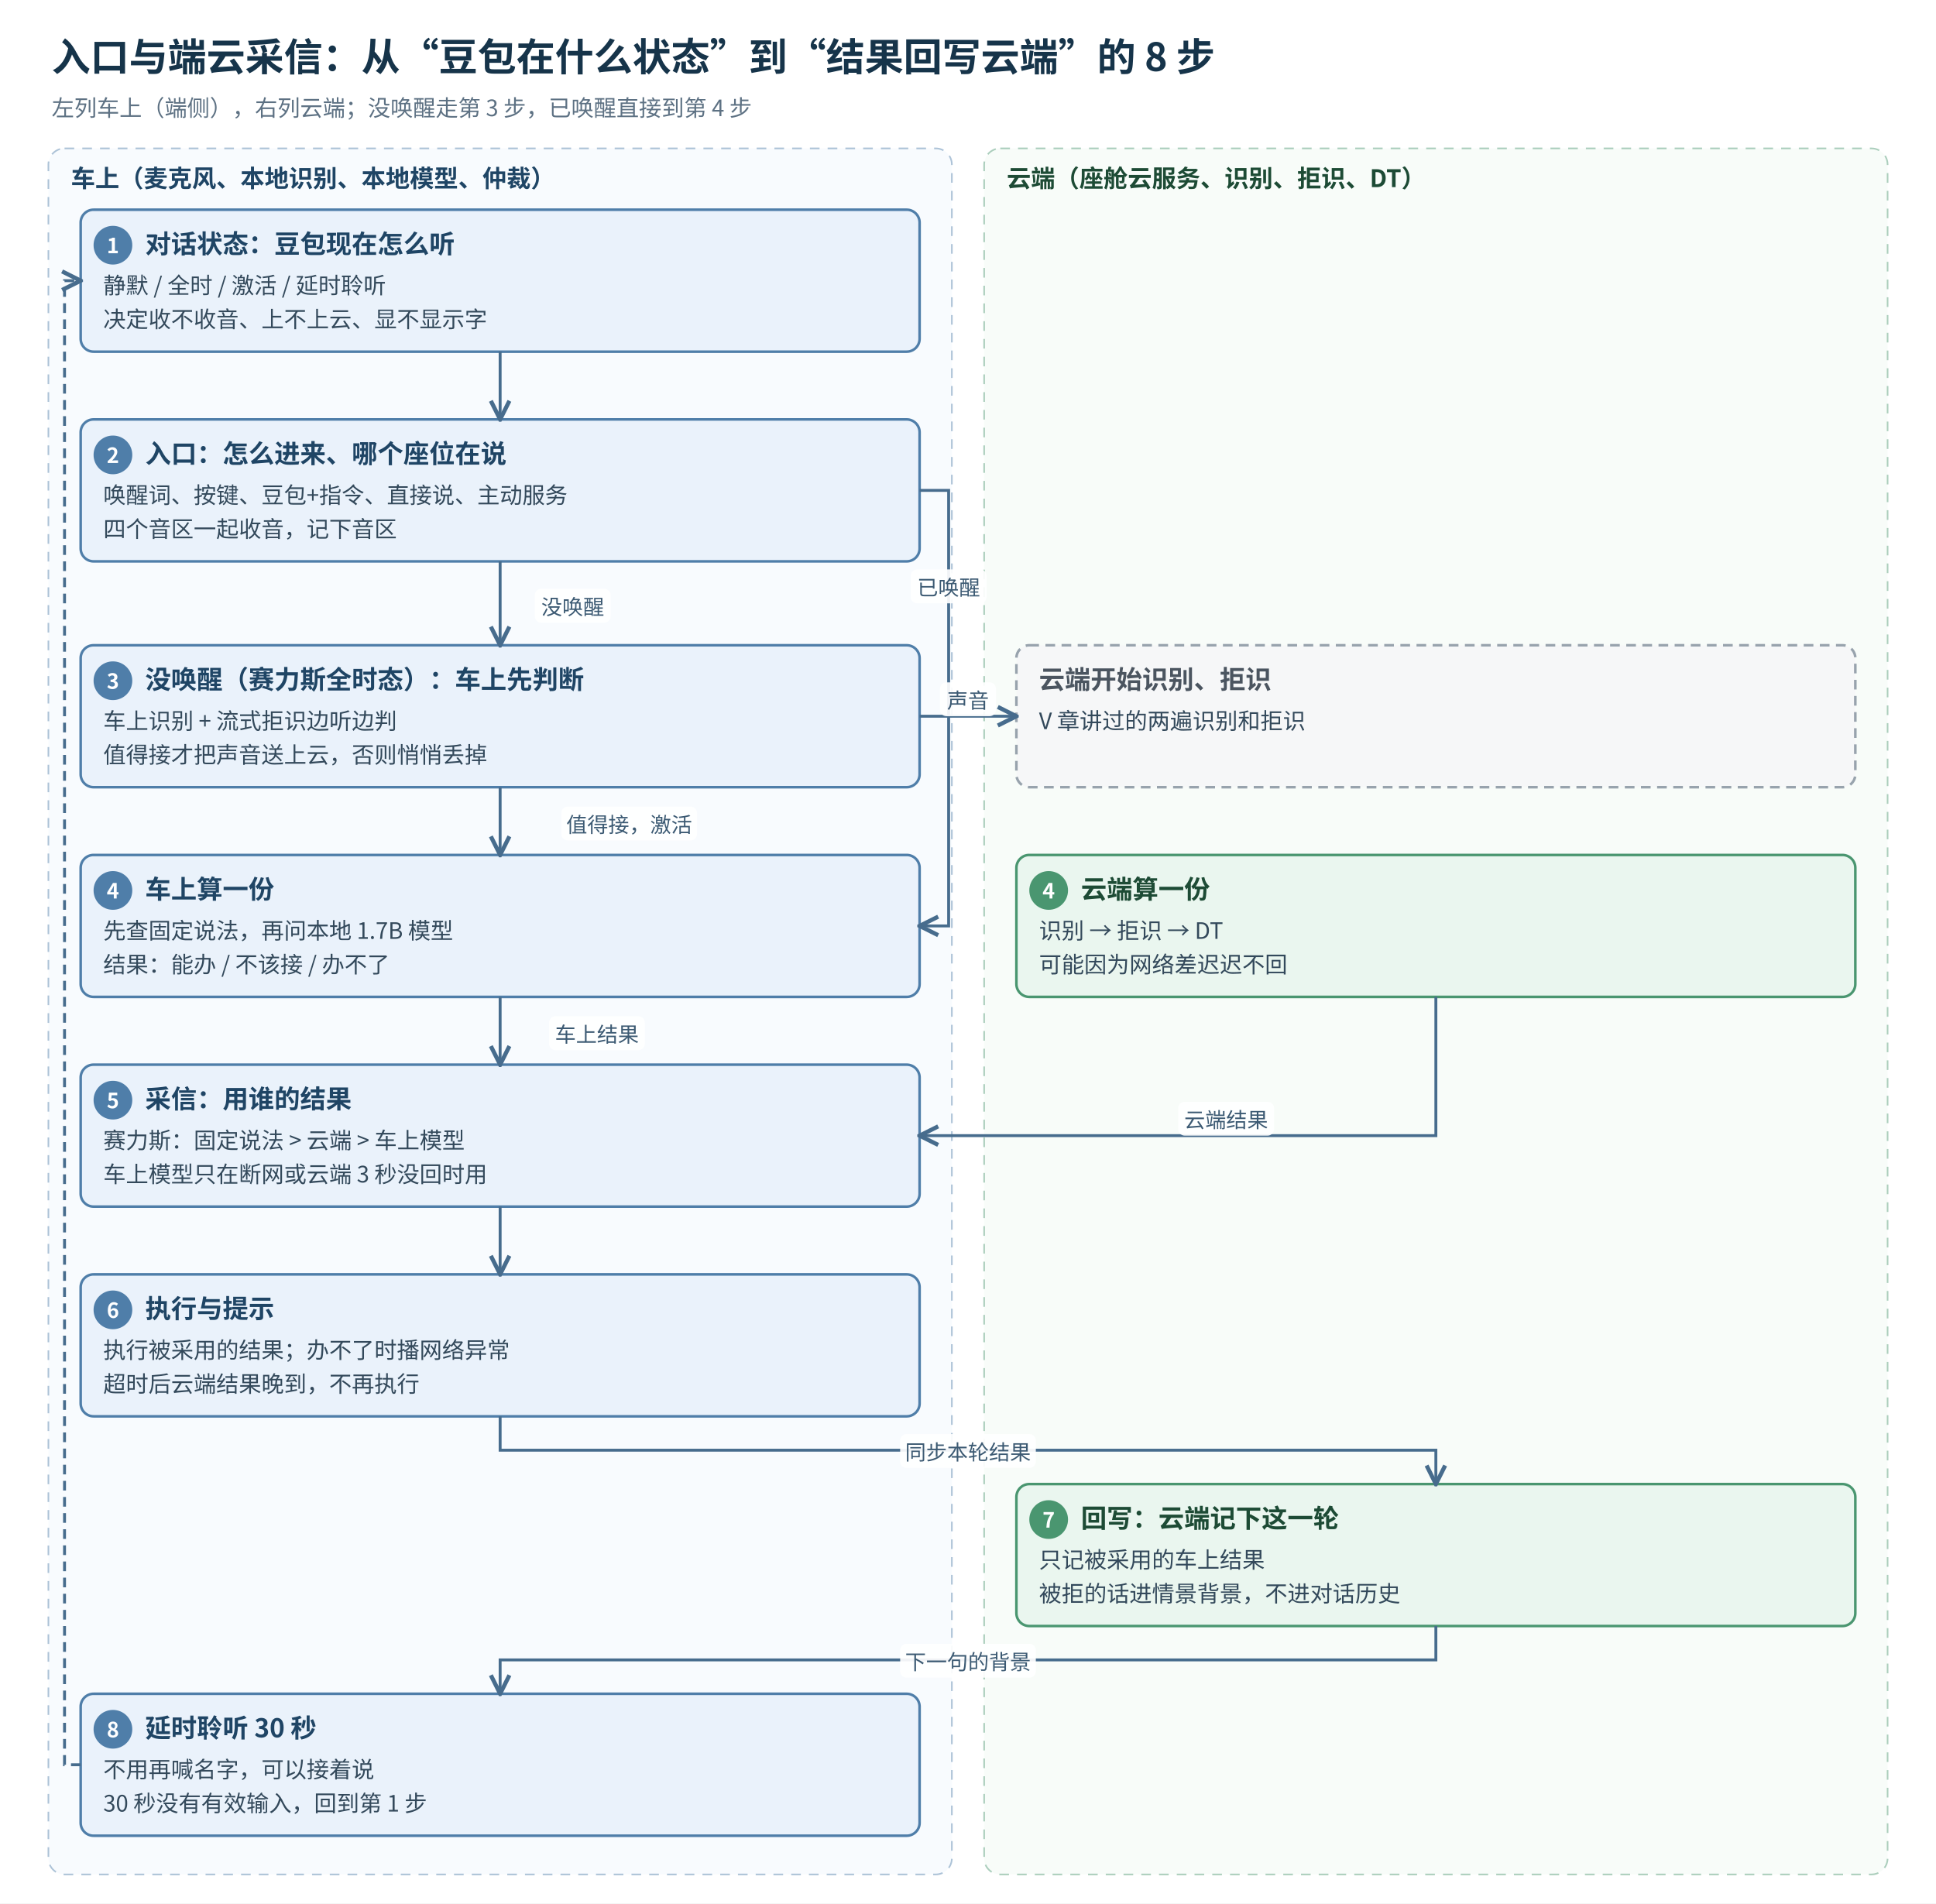
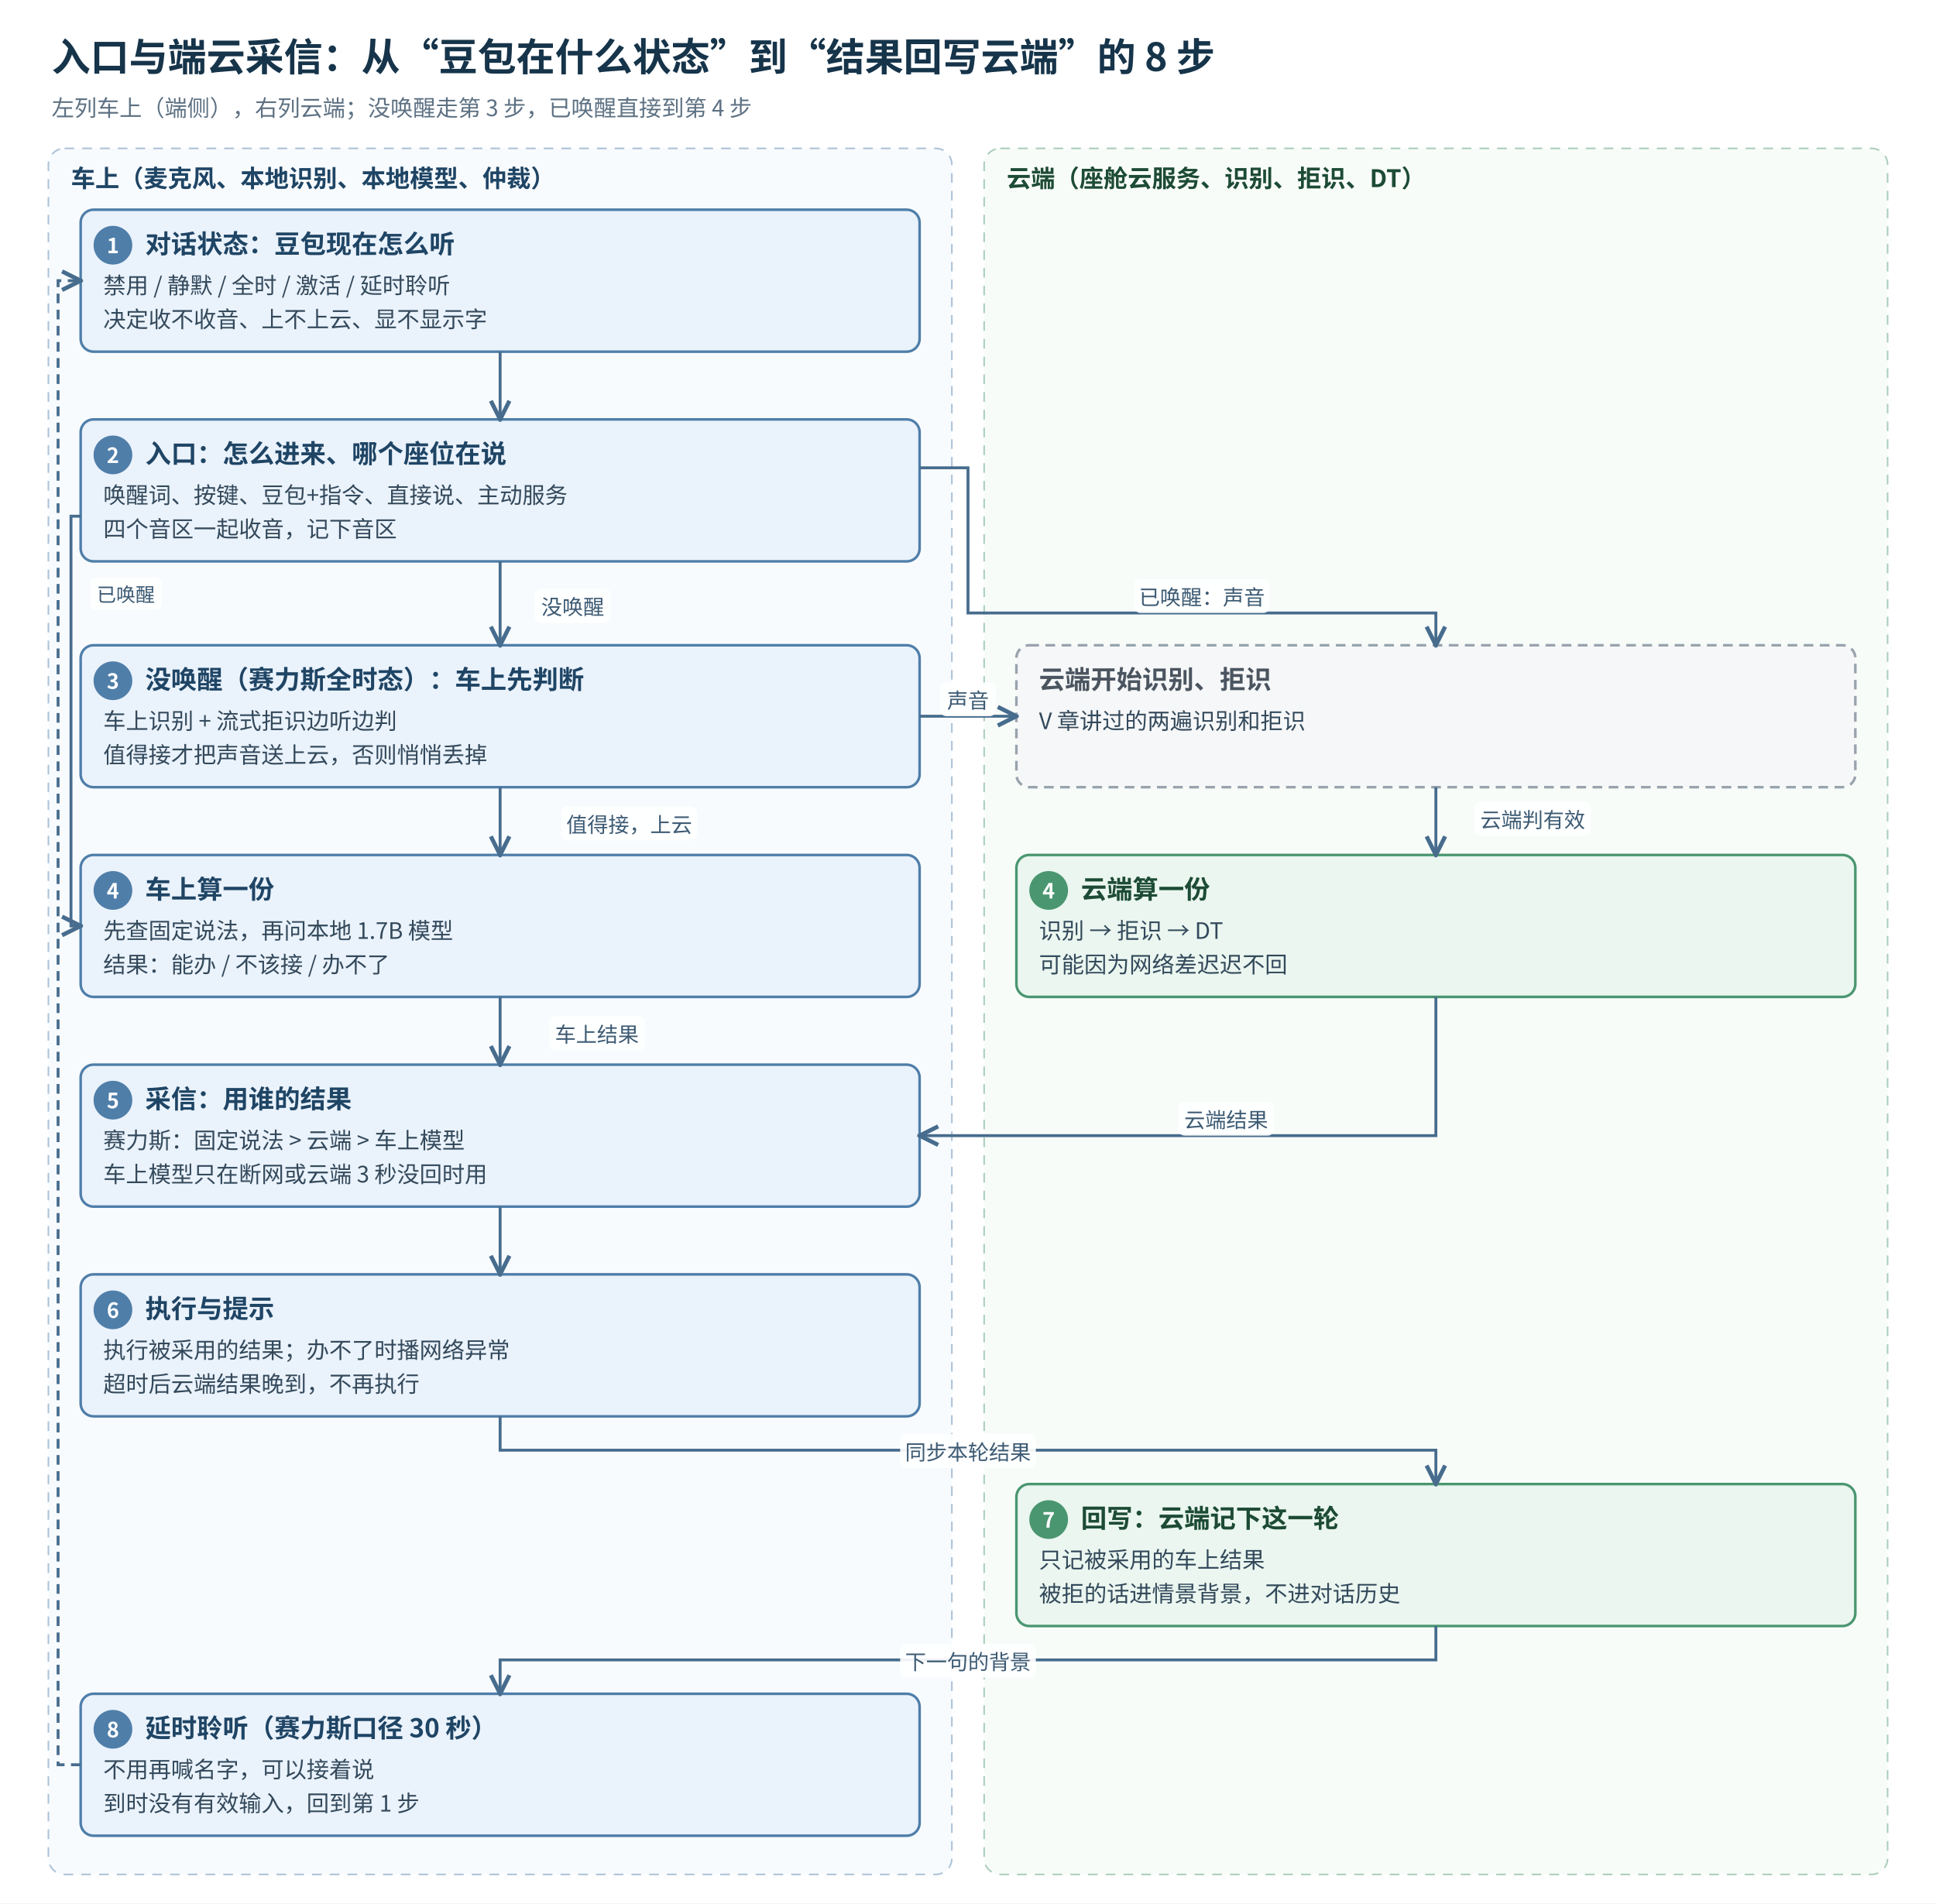
<svg xmlns="http://www.w3.org/2000/svg" width="1200" height="1180" viewBox="0 0 1200 1180" role="img" aria-label="入口与端云采信：从“豆包在什么状态”到“结果回写云端”的 8 步">
  <defs>
    <marker id="arr" viewBox="0 0 10 10" refX="9" refY="5" markerWidth="8" markerHeight="8" orient="auto-start-reverse">
      <path d="M1 1L9 5L1 9" fill="none" stroke="#476c8d" stroke-width="1.8" />
    </marker>
  </defs>
  <g font-family="PingFang SC,Microsoft YaHei,Noto Sans CJK SC,Arial,sans-serif">
    <rect width="1200" height="1180" fill="#ffffff" />
    <text x="32" y="44" font-size="24" fill="#16344a" font-weight="650" text-anchor="start">入口与端云采信：从“豆包在什么状态”到“结果回写云端”的 8 步</text>
    <text x="32" y="72" font-size="14" fill="#5d7183" font-weight="400" text-anchor="start">左列车上（端侧），右列云端；没唤醒走第 3 步，已唤醒直接到第 4 步</text>
    <rect x="30" y="92" width="560" height="1070" rx="10" fill="#eaf2fb" fill-opacity=".35" stroke="#4f7ea9" stroke-opacity=".45" stroke-dasharray="6 5" />
    <text x="44" y="116" font-size="15" fill="#1f4565" font-weight="650" text-anchor="start">车上（麦克风、本地识别、本地模型、仲裁）</text>
    <rect x="610" y="92" width="560" height="1070" rx="10" fill="#eaf6ef" fill-opacity=".35" stroke="#4a9670" stroke-opacity=".45" stroke-dasharray="6 5" />
    <text x="624" y="116" font-size="15" fill="#1d4b35" font-weight="650" text-anchor="start">云端（座舱云服务、识别、拒识、DT）</text>
    <rect x="50" y="130" width="520" height="88" rx="8" fill="#eaf2fb" stroke="#4f7ea9" stroke-width="1.6" />
    <circle cx="70" cy="152" r="12" fill="#4f7ea9" />
    <text x="70" y="157" font-size="13" fill="#fff" font-weight="700" text-anchor="middle">1</text>
    <text x="90" y="157" font-size="16" fill="#1f4565" font-weight="650" text-anchor="start">对话状态：豆包现在怎么听</text>
-     <text x="64" y="182" font-size="14" fill="#33495b" font-weight="400" text-anchor="start">静默 / 全时 / 激活 / 延时聆听</text>
+     <text x="64" y="182" font-size="14" fill="#33495b" font-weight="400" text-anchor="start">禁用 / 静默 / 全时 / 激活 / 延时聆听</text>
    <text x="64" y="203" font-size="14" fill="#33495b" font-weight="400" text-anchor="start">决定收不收音、上不上云、显不显示字</text>
    <rect x="50" y="260" width="520" height="88" rx="8" fill="#eaf2fb" stroke="#4f7ea9" stroke-width="1.6" />
    <circle cx="70" cy="282" r="12" fill="#4f7ea9" />
    <text x="70" y="287" font-size="13" fill="#fff" font-weight="700" text-anchor="middle">2</text>
    <text x="90" y="287" font-size="16" fill="#1f4565" font-weight="650" text-anchor="start">入口：怎么进来、哪个座位在说</text>
    <text x="64" y="312" font-size="14" fill="#33495b" font-weight="400" text-anchor="start">唤醒词、按键、豆包+指令、直接说、主动服务</text>
    <text x="64" y="333" font-size="14" fill="#33495b" font-weight="400" text-anchor="start">四个音区一起收音，记下音区</text>
    <rect x="50" y="400" width="520" height="88" rx="8" fill="#eaf2fb" stroke="#4f7ea9" stroke-width="1.6" />
    <circle cx="70" cy="422" r="12" fill="#4f7ea9" />
    <text x="70" y="427" font-size="13" fill="#fff" font-weight="700" text-anchor="middle">3</text>
    <text x="90" y="427" font-size="16" fill="#1f4565" font-weight="650" text-anchor="start">没唤醒（赛力斯全时态）：车上先判断</text>
    <text x="64" y="452" font-size="14" fill="#33495b" font-weight="400" text-anchor="start">车上识别 + 流式拒识边听边判</text>
    <text x="64" y="473" font-size="14" fill="#33495b" font-weight="400" text-anchor="start">值得接才把声音送上云，否则悄悄丢掉</text>
    <rect x="630" y="400" width="520" height="88" rx="8" fill="#f6f7f8" stroke="#98a3ad" stroke-width="1.6" stroke-dasharray="6 4" />
    <text x="644" y="427" font-size="16" fill="#4b5560" font-weight="650" text-anchor="start">云端开始识别、拒识</text>
    <text x="644" y="452" font-size="14" fill="#33495b" font-weight="400" text-anchor="start">V 章讲过的两遍识别和拒识</text>
    <rect x="50" y="530" width="520" height="88" rx="8" fill="#eaf2fb" stroke="#4f7ea9" stroke-width="1.6" />
    <circle cx="70" cy="552" r="12" fill="#4f7ea9" />
    <text x="70" y="557" font-size="13" fill="#fff" font-weight="700" text-anchor="middle">4</text>
    <text x="90" y="557" font-size="16" fill="#1f4565" font-weight="650" text-anchor="start">车上算一份</text>
    <text x="64" y="582" font-size="14" fill="#33495b" font-weight="400" text-anchor="start">先查固定说法，再问本地 1.7B 模型</text>
    <text x="64" y="603" font-size="14" fill="#33495b" font-weight="400" text-anchor="start">结果：能办 / 不该接 / 办不了</text>
    <rect x="630" y="530" width="520" height="88" rx="8" fill="#eaf6ef" stroke="#4a9670" stroke-width="1.6" />
    <circle cx="650" cy="552" r="12" fill="#4a9670" />
    <text x="650" y="557" font-size="13" fill="#fff" font-weight="700" text-anchor="middle">4</text>
    <text x="670" y="557" font-size="16" fill="#1d4b35" font-weight="650" text-anchor="start">云端算一份</text>
    <text x="644" y="582" font-size="14" fill="#33495b" font-weight="400" text-anchor="start">识别 → 拒识 → DT</text>
    <text x="644" y="603" font-size="14" fill="#33495b" font-weight="400" text-anchor="start">可能因为网络差迟迟不回</text>
    <rect x="50" y="660" width="520" height="88" rx="8" fill="#eaf2fb" stroke="#4f7ea9" stroke-width="1.6" />
    <circle cx="70" cy="682" r="12" fill="#4f7ea9" />
    <text x="70" y="687" font-size="13" fill="#fff" font-weight="700" text-anchor="middle">5</text>
    <text x="90" y="687" font-size="16" fill="#1f4565" font-weight="650" text-anchor="start">采信：用谁的结果</text>
    <text x="64" y="712" font-size="14" fill="#33495b" font-weight="400" text-anchor="start">赛力斯：固定说法 &gt; 云端 &gt; 车上模型</text>
    <text x="64" y="733" font-size="14" fill="#33495b" font-weight="400" text-anchor="start">车上模型只在断网或云端 3 秒没回时用</text>
    <rect x="50" y="790" width="520" height="88" rx="8" fill="#eaf2fb" stroke="#4f7ea9" stroke-width="1.6" />
    <circle cx="70" cy="812" r="12" fill="#4f7ea9" />
    <text x="70" y="817" font-size="13" fill="#fff" font-weight="700" text-anchor="middle">6</text>
    <text x="90" y="817" font-size="16" fill="#1f4565" font-weight="650" text-anchor="start">执行与提示</text>
    <text x="64" y="842" font-size="14" fill="#33495b" font-weight="400" text-anchor="start">执行被采用的结果；办不了时播网络异常</text>
    <text x="64" y="863" font-size="14" fill="#33495b" font-weight="400" text-anchor="start">超时后云端结果晚到，不再执行</text>
    <rect x="630" y="920" width="520" height="88" rx="8" fill="#eaf6ef" stroke="#4a9670" stroke-width="1.6" />
    <circle cx="650" cy="942" r="12" fill="#4a9670" />
    <text x="650" y="947" font-size="13" fill="#fff" font-weight="700" text-anchor="middle">7</text>
    <text x="670" y="947" font-size="16" fill="#1d4b35" font-weight="650" text-anchor="start">回写：云端记下这一轮</text>
    <text x="644" y="972" font-size="14" fill="#33495b" font-weight="400" text-anchor="start">只记被采用的车上结果</text>
    <text x="644" y="993" font-size="14" fill="#33495b" font-weight="400" text-anchor="start">被拒的话进情景背景，不进对话历史</text>
    <rect x="50" y="1050" width="520" height="88" rx="8" fill="#eaf2fb" stroke="#4f7ea9" stroke-width="1.6" />
    <circle cx="70" cy="1072" r="12" fill="#4f7ea9" />
    <text x="70" y="1077" font-size="13" fill="#fff" font-weight="700" text-anchor="middle">8</text>
-     <text x="90" y="1077" font-size="16" fill="#1f4565" font-weight="650" text-anchor="start">延时聆听 30 秒</text>
+     <text x="90" y="1077" font-size="16" fill="#1f4565" font-weight="650" text-anchor="start">延时聆听（赛力斯口径 30 秒）</text>
    <text x="64" y="1102" font-size="14" fill="#33495b" font-weight="400" text-anchor="start">不用再喊名字，可以接着说</text>
-     <text x="64" y="1123" font-size="14" fill="#33495b" font-weight="400" text-anchor="start">30 秒没有有效输入，回到第 1 步</text>
+     <text x="64" y="1123" font-size="14" fill="#33495b" font-weight="400" text-anchor="start">到时没有有效输入，回到第 1 步</text>
    <path d="M310,218 L310,260" fill="none" stroke="#476c8d" stroke-width="1.8" marker-end="url(#arr)" />
    <path d="M310,348 L310,400" fill="none" stroke="#476c8d" stroke-width="1.8" marker-end="url(#arr)" />
    <rect x="331.475" y="365" width="47.05" height="21" rx="4" fill="#ffffff" fill-opacity=".92" />
    <text x="355" y="381" font-size="13" fill="#3c5a73" font-weight="500" text-anchor="middle">没唤醒</text>
-     <path d="M570,304 L588,304 L588,574 L570,574" fill="none" stroke="#476c8d" stroke-width="1.8" marker-end="url(#arr)" />
-     <rect x="564.475" y="353" width="47.05" height="21" rx="4" fill="#ffffff" fill-opacity=".92" />
-     <text x="588" y="369" font-size="13" fill="#3c5a73" font-weight="500" text-anchor="middle">已唤醒</text>
+     <path d="M50,320 L44,320 L44,574 L50,574" fill="none" stroke="#476c8d" stroke-width="1.8" marker-end="url(#arr)" />
+     <rect x="55.9" y="358" width="44.2" height="20" rx="4" fill="#ffffff" fill-opacity=".92" />
+     <text x="78" y="373" font-size="12" fill="#3c5a73" font-weight="500" text-anchor="middle">已唤醒</text>
+     <path d="M570,290 L600,290 L600,380 L890,380 L890,400" fill="none" stroke="#476c8d" stroke-width="1.8" marker-end="url(#arr)" />
+     <rect x="702.95" y="359" width="84.1" height="21" rx="4" fill="#ffffff" fill-opacity=".92" />
+     <text x="745" y="375" font-size="13" fill="#3c5a73" font-weight="500" text-anchor="middle">已唤醒：声音</text>
+     <path d="M890,488 L890,530" fill="none" stroke="#476c8d" stroke-width="1.8" marker-end="url(#arr)" />
+     <rect x="914.125" y="497" width="71.75" height="21" rx="4" fill="#ffffff" fill-opacity=".92" />
+     <text x="950" y="513" font-size="13" fill="#3c5a73" font-weight="500" text-anchor="middle">云端判有效</text>
    <path d="M570,444 L630,444" fill="none" stroke="#476c8d" stroke-width="1.8" marker-end="url(#arr)" />
    <rect x="582.65" y="423" width="34.7" height="21" rx="4" fill="#ffffff" fill-opacity=".92" />
    <text x="600" y="439" font-size="13" fill="#3c5a73" font-weight="500" text-anchor="middle">声音</text>
    <path d="M310,488 L310,530" fill="none" stroke="#476c8d" stroke-width="1.8" marker-end="url(#arr)" />
    <rect x="347.95" y="500" width="84.1" height="21" rx="4" fill="#ffffff" fill-opacity=".92" />
-     <text x="390" y="516" font-size="13" fill="#3c5a73" font-weight="500" text-anchor="middle">值得接，激活</text>
+     <text x="390" y="516" font-size="13" fill="#3c5a73" font-weight="500" text-anchor="middle">值得接，上云</text>
    <path d="M310,618 L310,660" fill="none" stroke="#476c8d" stroke-width="1.8" marker-end="url(#arr)" />
    <rect x="340.3" y="630" width="59.4" height="21" rx="4" fill="#ffffff" fill-opacity=".92" />
    <text x="370" y="646" font-size="13" fill="#3c5a73" font-weight="500" text-anchor="middle">车上结果</text>
    <path d="M890,618 L890,704 L570,704" fill="none" stroke="#476c8d" stroke-width="1.8" marker-end="url(#arr)" />
    <rect x="730.3" y="683" width="59.4" height="21" rx="4" fill="#ffffff" fill-opacity=".92" />
    <text x="760" y="699" font-size="13" fill="#3c5a73" font-weight="500" text-anchor="middle">云端结果</text>
    <path d="M310,748 L310,790" fill="none" stroke="#476c8d" stroke-width="1.8" marker-end="url(#arr)" />
    <path d="M310,878 L310,899 L890,899 L890,920" fill="none" stroke="#476c8d" stroke-width="1.8" marker-end="url(#arr)" />
    <rect x="557.95" y="889" width="84.1" height="21" rx="4" fill="#ffffff" fill-opacity=".92" />
    <text x="600" y="905" font-size="13" fill="#3c5a73" font-weight="500" text-anchor="middle">同步本轮结果</text>
    <path d="M890,1008 L890,1029 L310,1029 L310,1050" fill="none" stroke="#476c8d" stroke-width="1.8" marker-end="url(#arr)" />
    <rect x="557.95" y="1019" width="84.1" height="21" rx="4" fill="#ffffff" fill-opacity=".92" />
    <text x="600" y="1035" font-size="13" fill="#3c5a73" font-weight="500" text-anchor="middle">下一句的背景</text>
-     <path d="M50,1094 L40,1094 L40,174 L50,174" fill="none" stroke="#476c8d" stroke-width="1.8" stroke-dasharray="6 4" marker-end="url(#arr)" />
+     <path d="M50,1094 L36,1094 L36,174 L50,174" fill="none" stroke="#476c8d" stroke-width="1.8" stroke-dasharray="6 4" marker-end="url(#arr)" />
  </g>
</svg>
